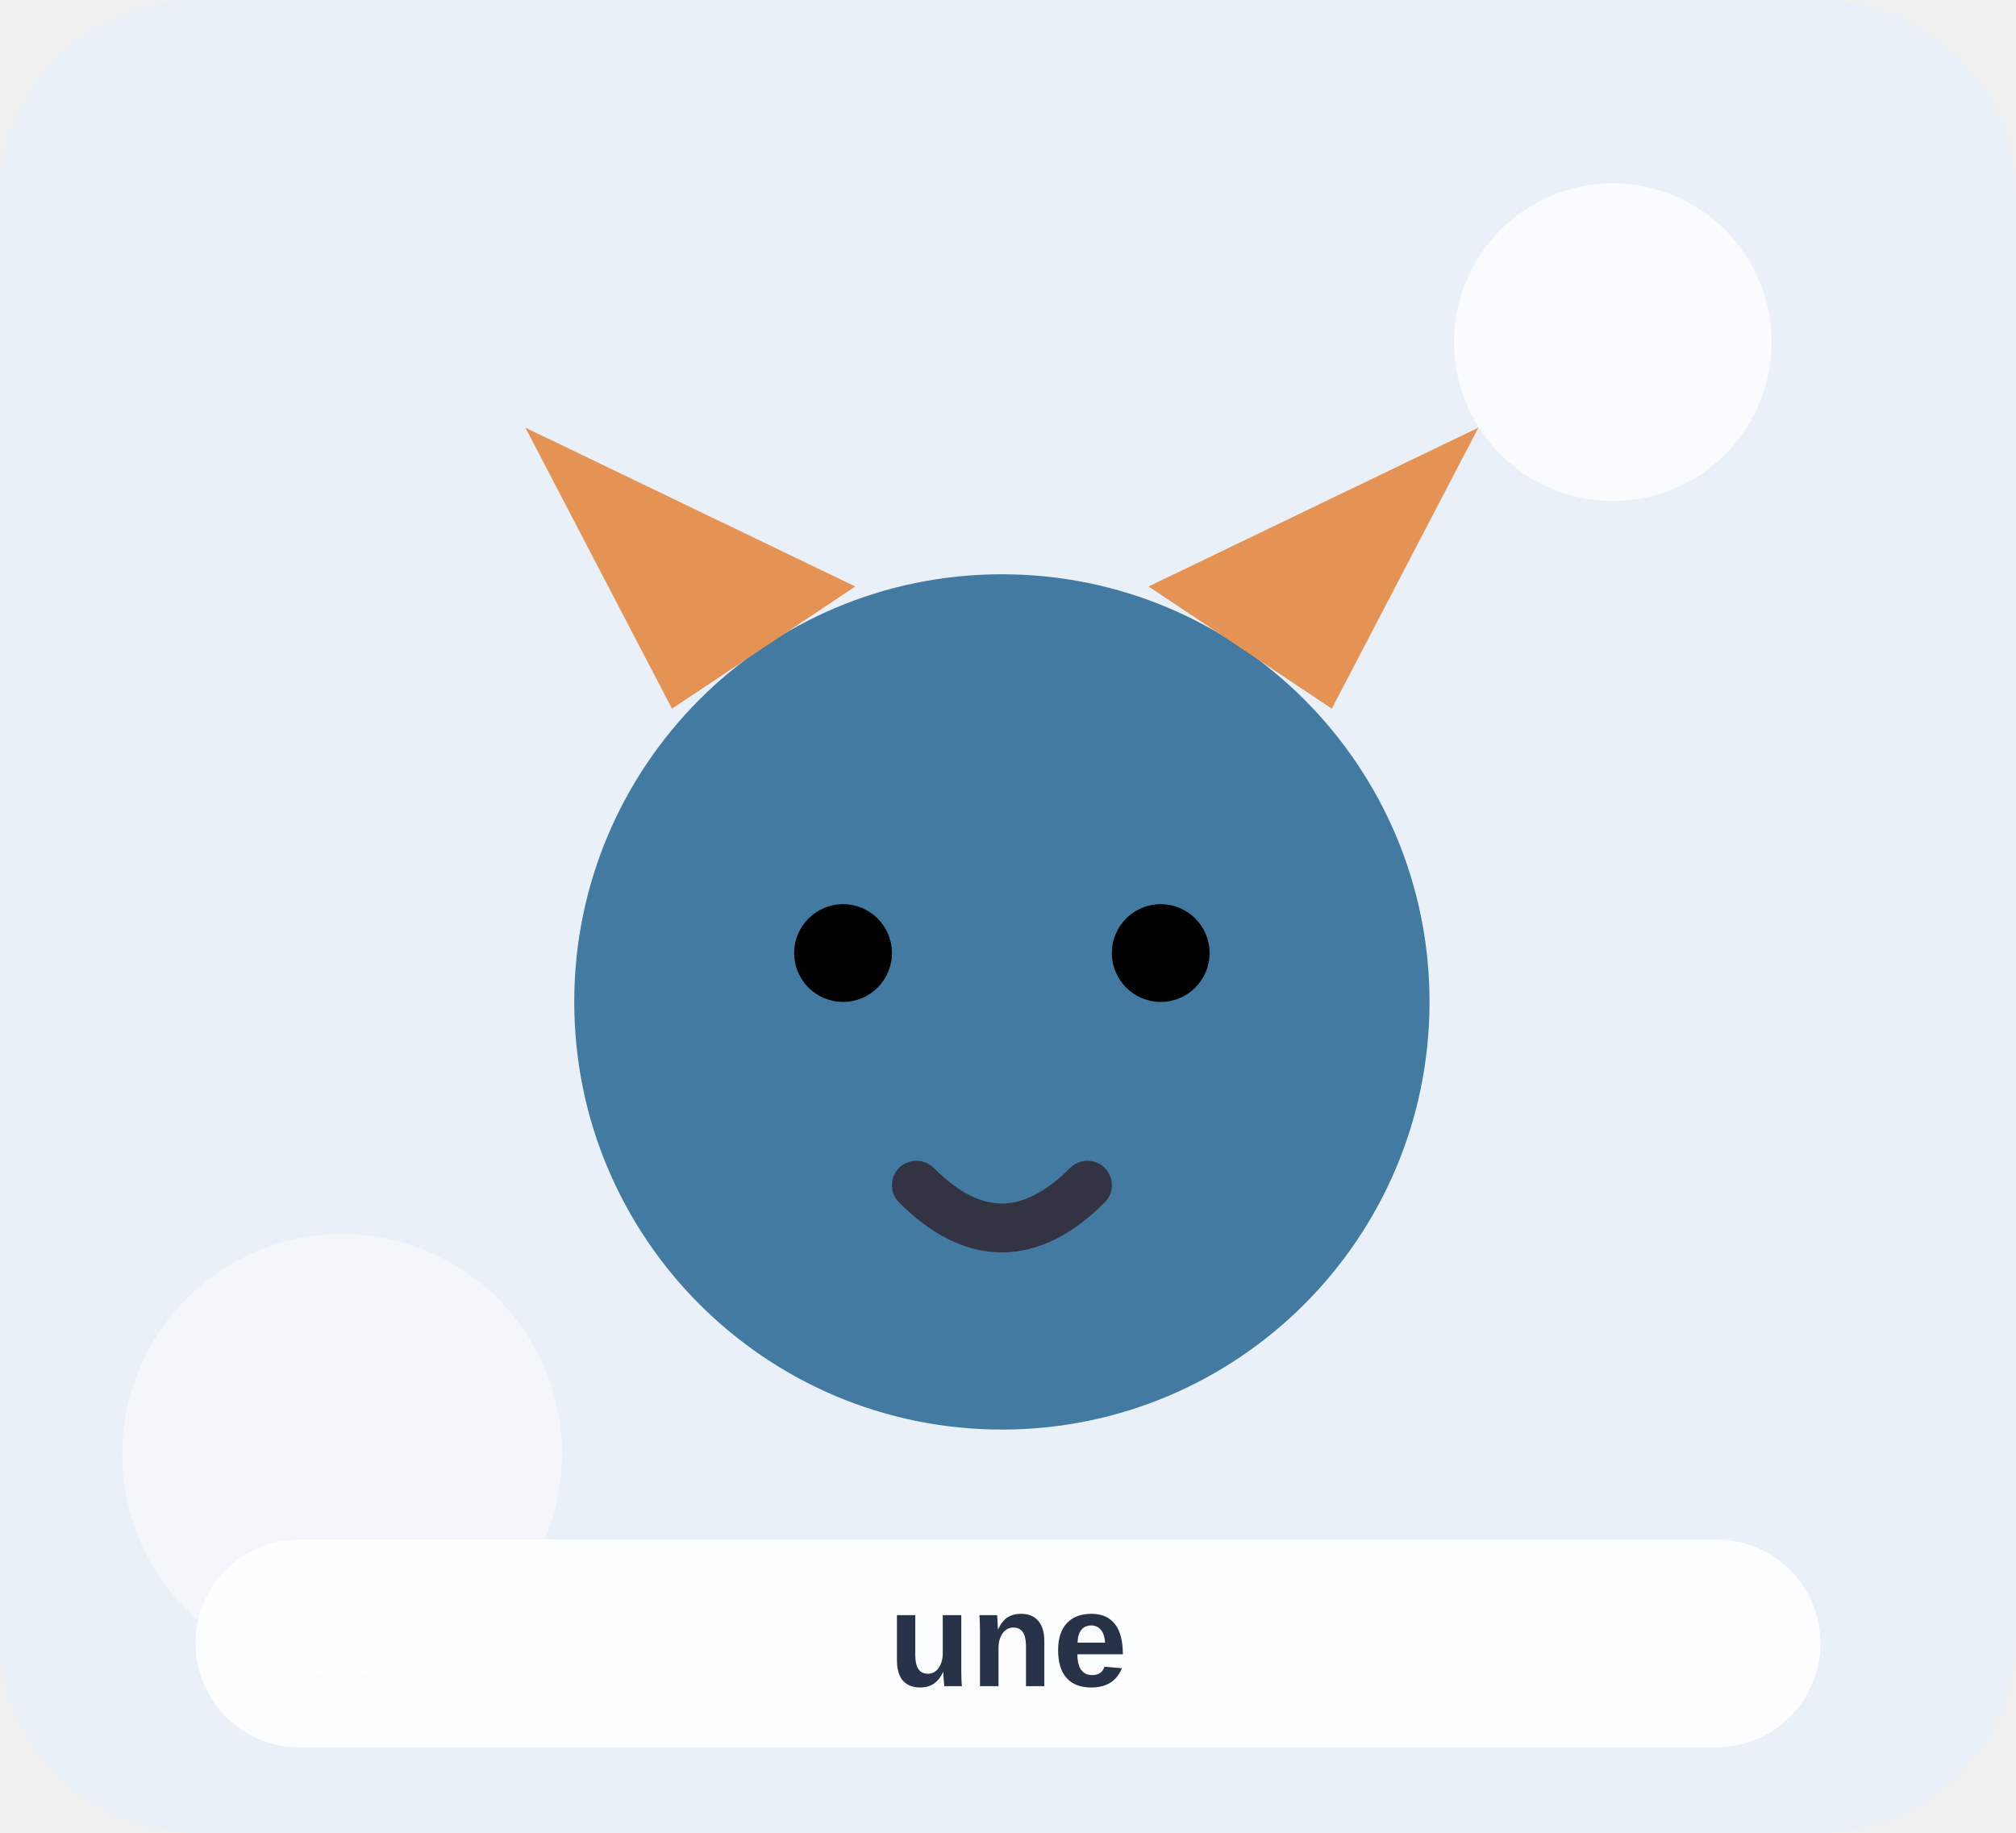
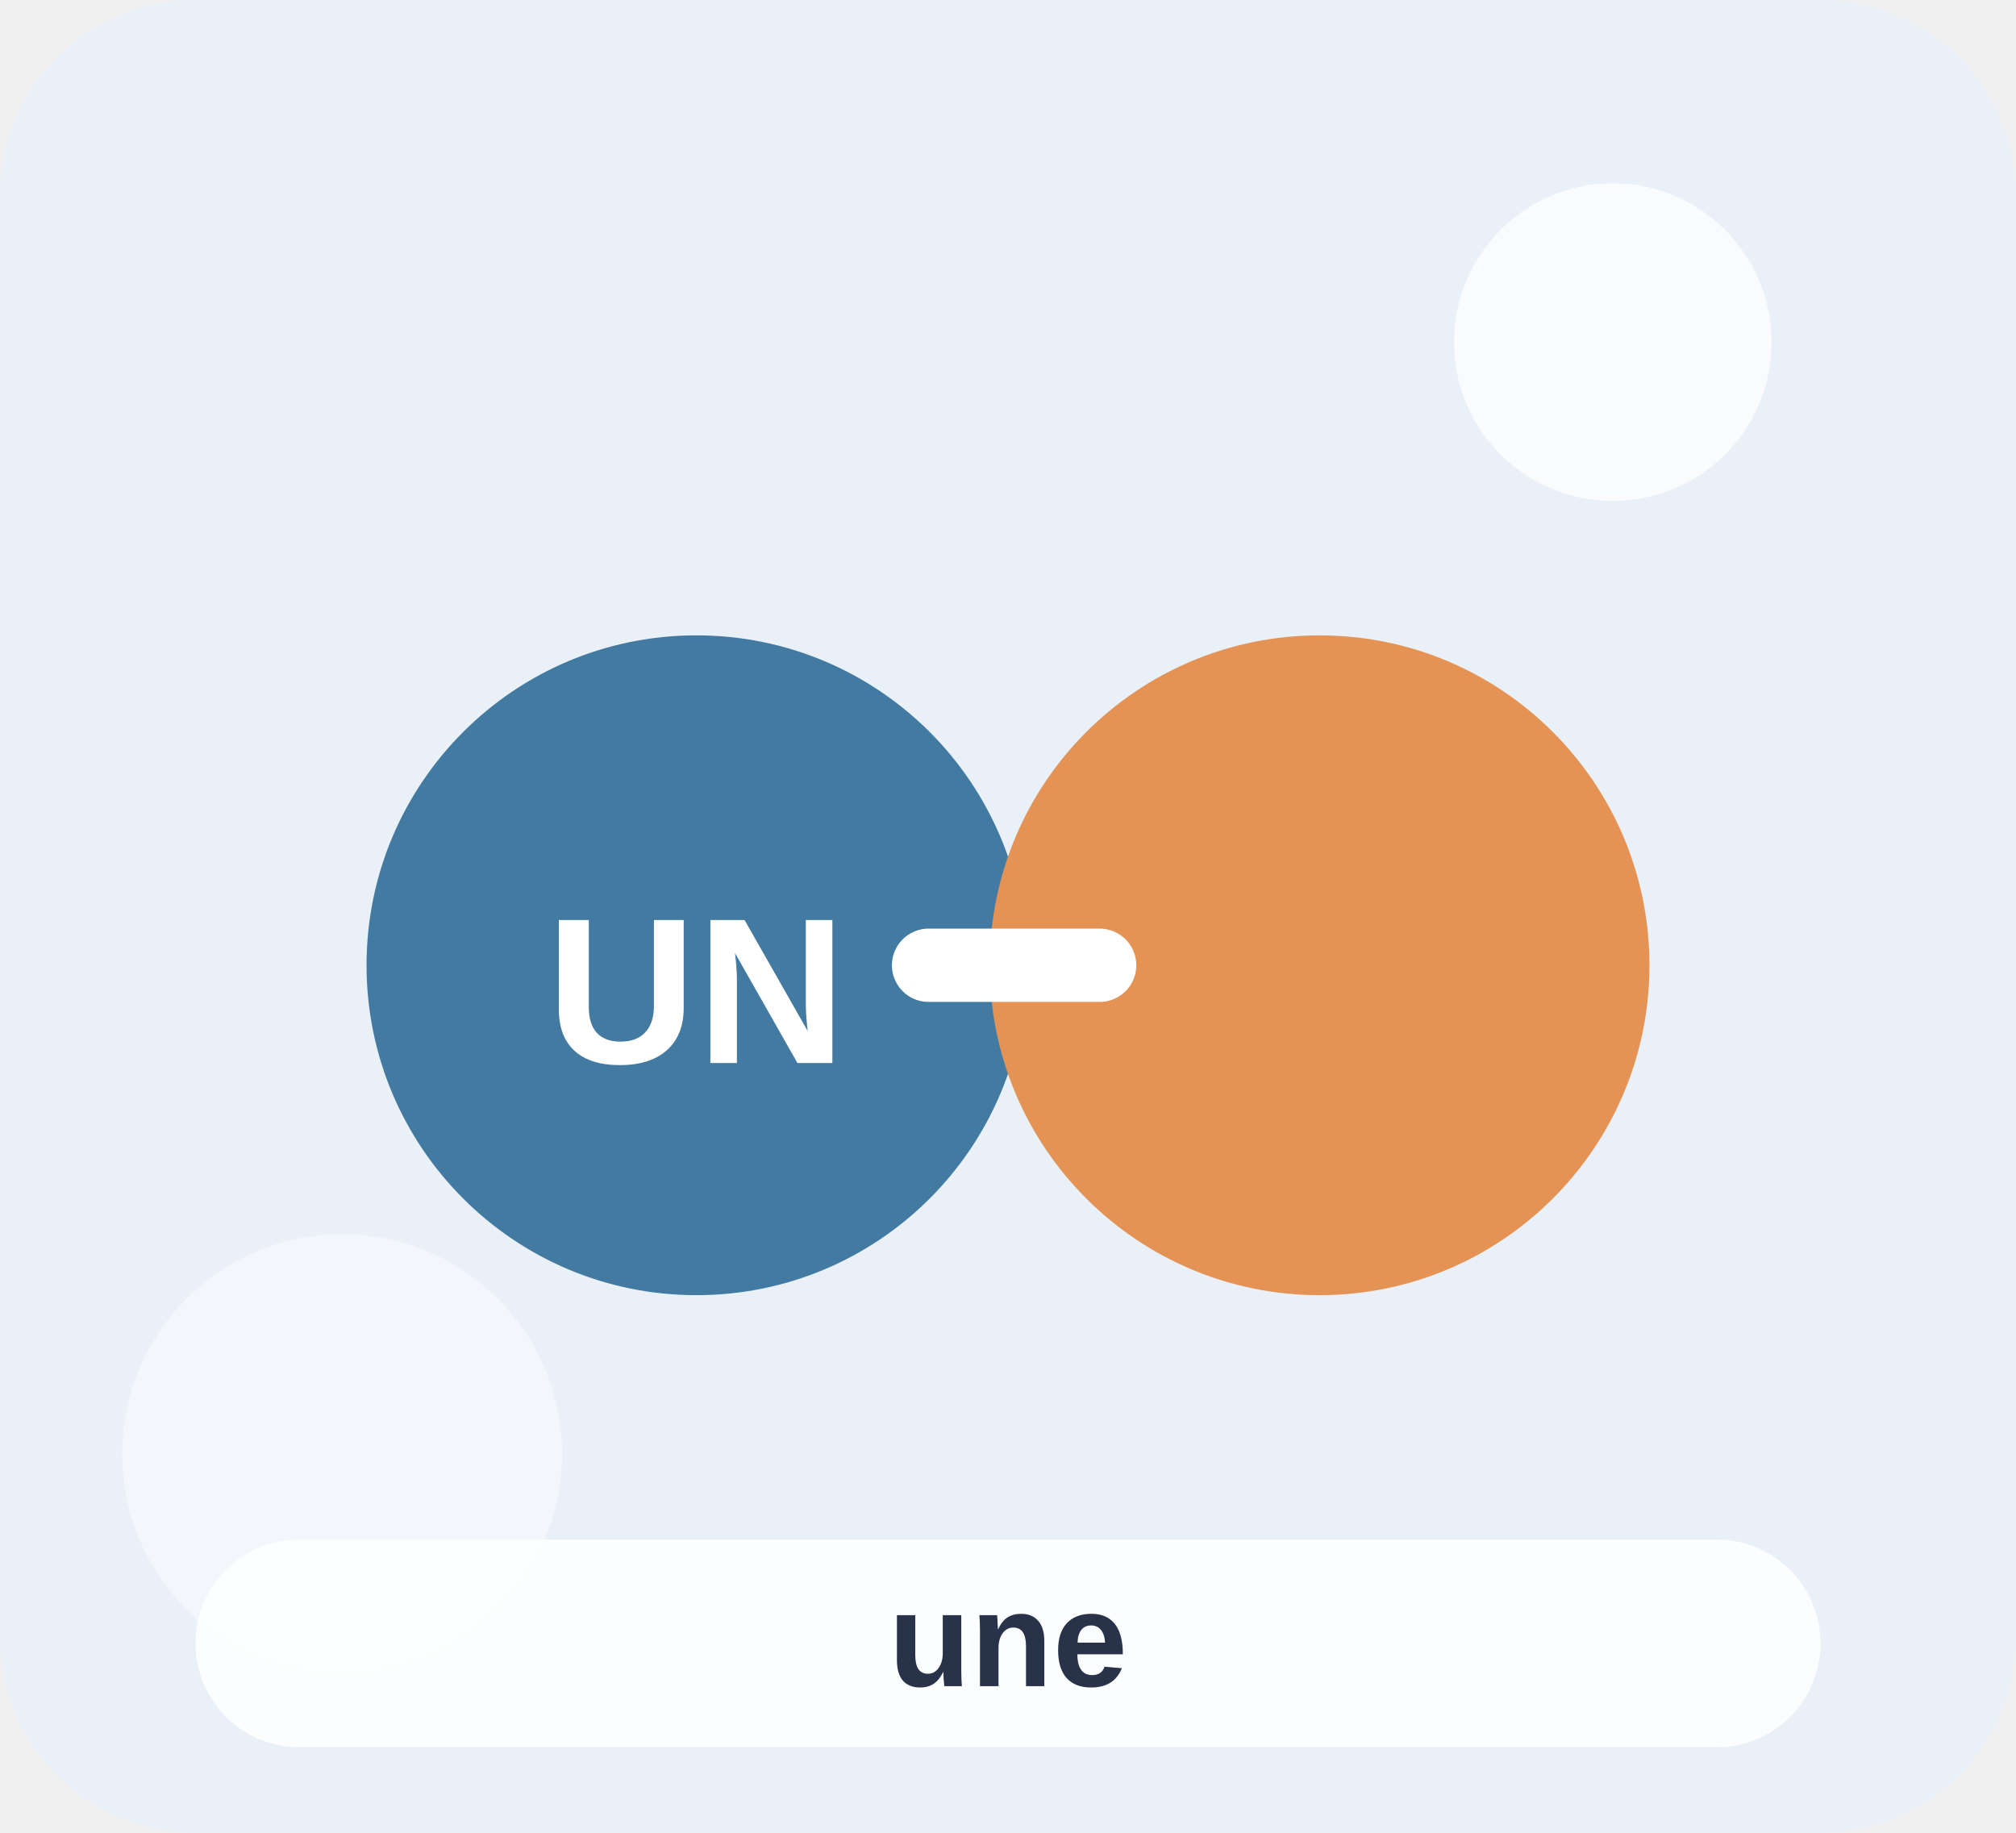
<svg xmlns="http://www.w3.org/2000/svg" width="330" height="300" viewBox="0 0 165 150" role="img" aria-labelledby="title desc">
  <rect width="165" height="150" rx="16" fill="#E9F0F7" />
  <circle cx="132" cy="28" r="13" fill="#fff" opacity=".72" />
  <circle cx="28" cy="119" r="18" fill="#fff" opacity=".45" />
-   <circle cx="82" cy="82" r="35" fill="#427AA1" />
-   <path d="M55 58 43 35l27 13M109 58l12-23-27 13" fill="#E49354" />
-   <circle cx="69" cy="78" r="4" />
-   <circle cx="95" cy="78" r="4" />
-   <path d="M75 97q7 7 14 0" fill="none" stroke="#334" stroke-width="4" stroke-linecap="round" />
+   <circle cx="57" cy="79" r="27" fill="#427AA1" />
+   <circle cx="108" cy="79" r="27" fill="#E49354" />
+   <path d="M76 79h14" stroke="white" stroke-width="6" stroke-linecap="round" />
+   <text x="57" y="87" text-anchor="middle" font-family="Arial" font-size="17" font-weight="700" fill="white">UN</text>
+   <text x="108" y="87" text-anchor="middle" font-family="Arial" font-size="24" font-weight="700" fill="white" />
  <rect x="16" y="126" width="133" height="17" rx="8.5" fill="#fff" opacity=".86" />
  <text x="82.5" y="138" text-anchor="middle" font-family="Arial, sans-serif" font-size="11" font-weight="700" fill="#28334A">une</text>
</svg>
